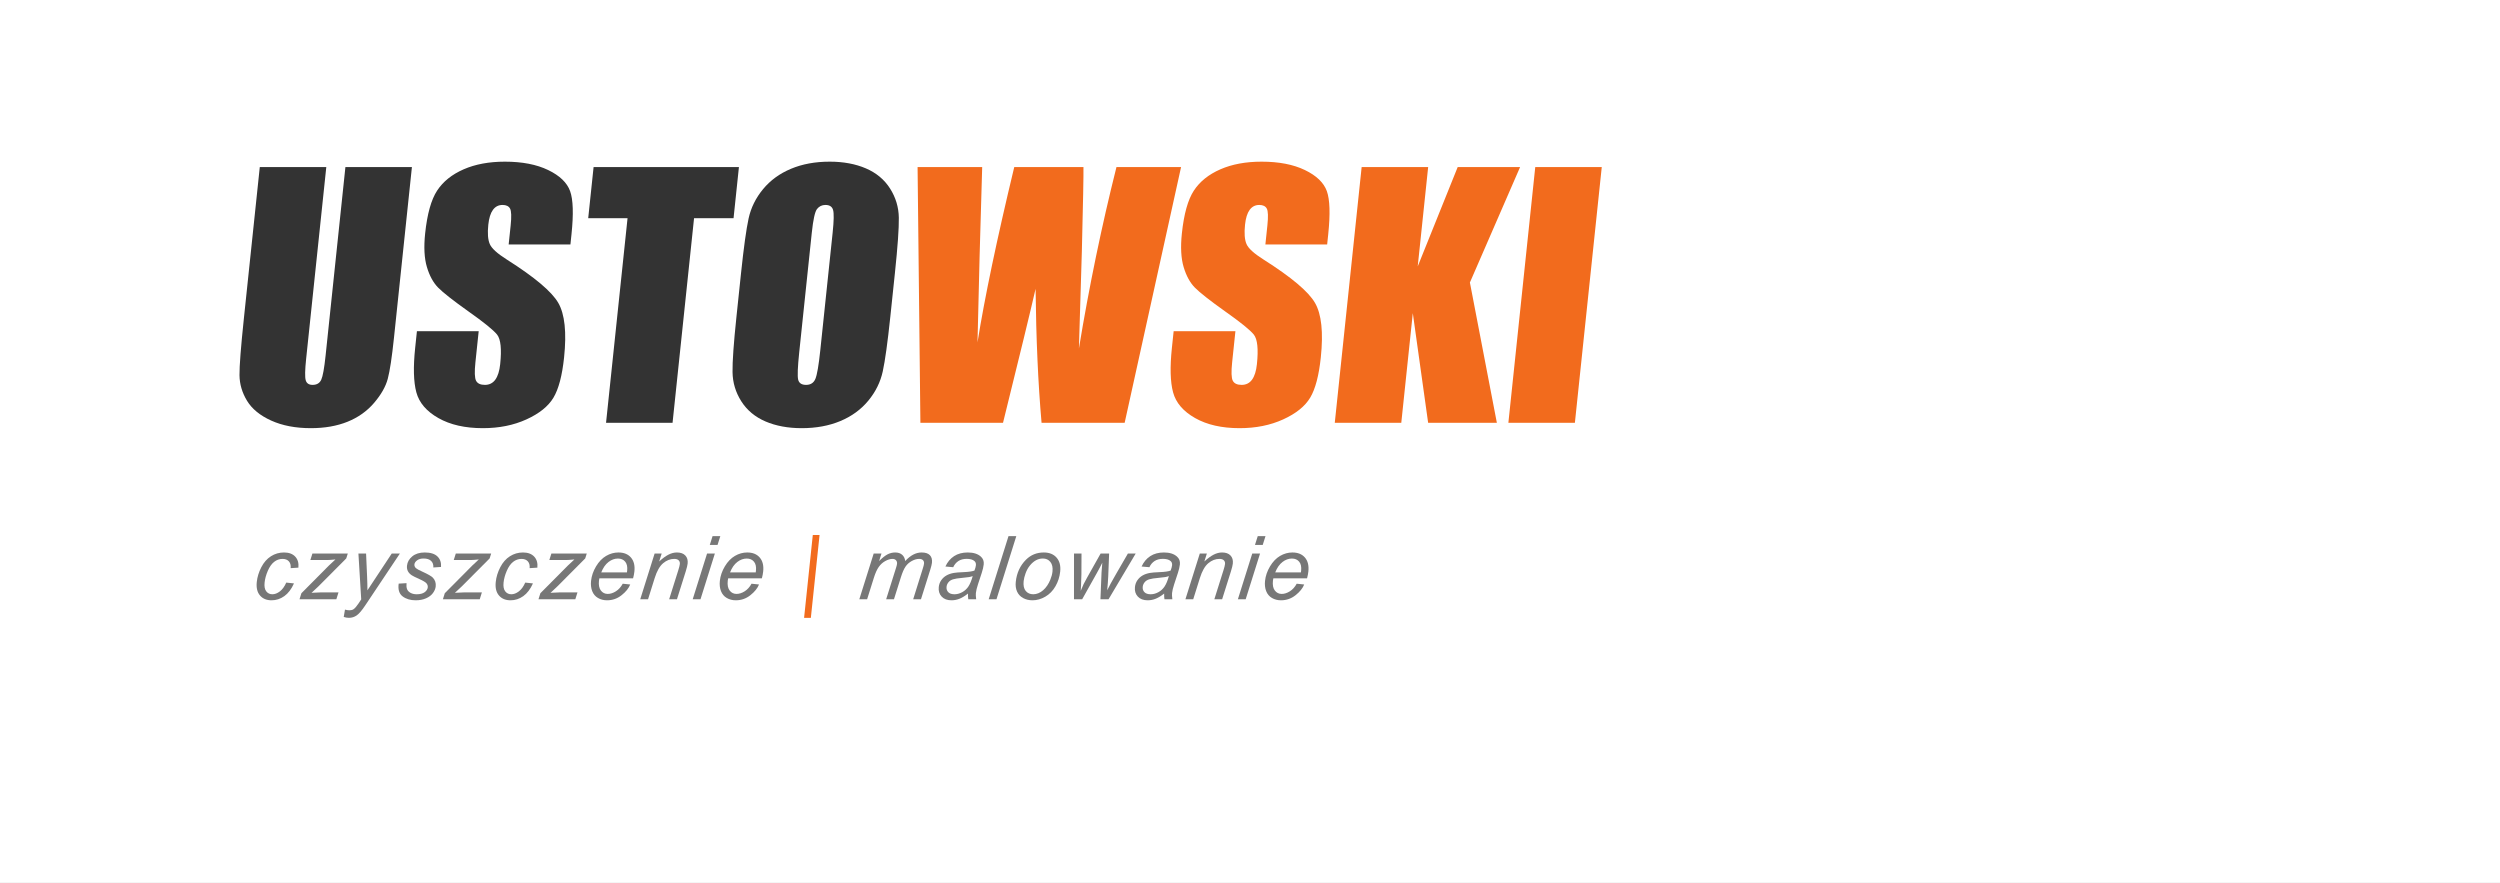
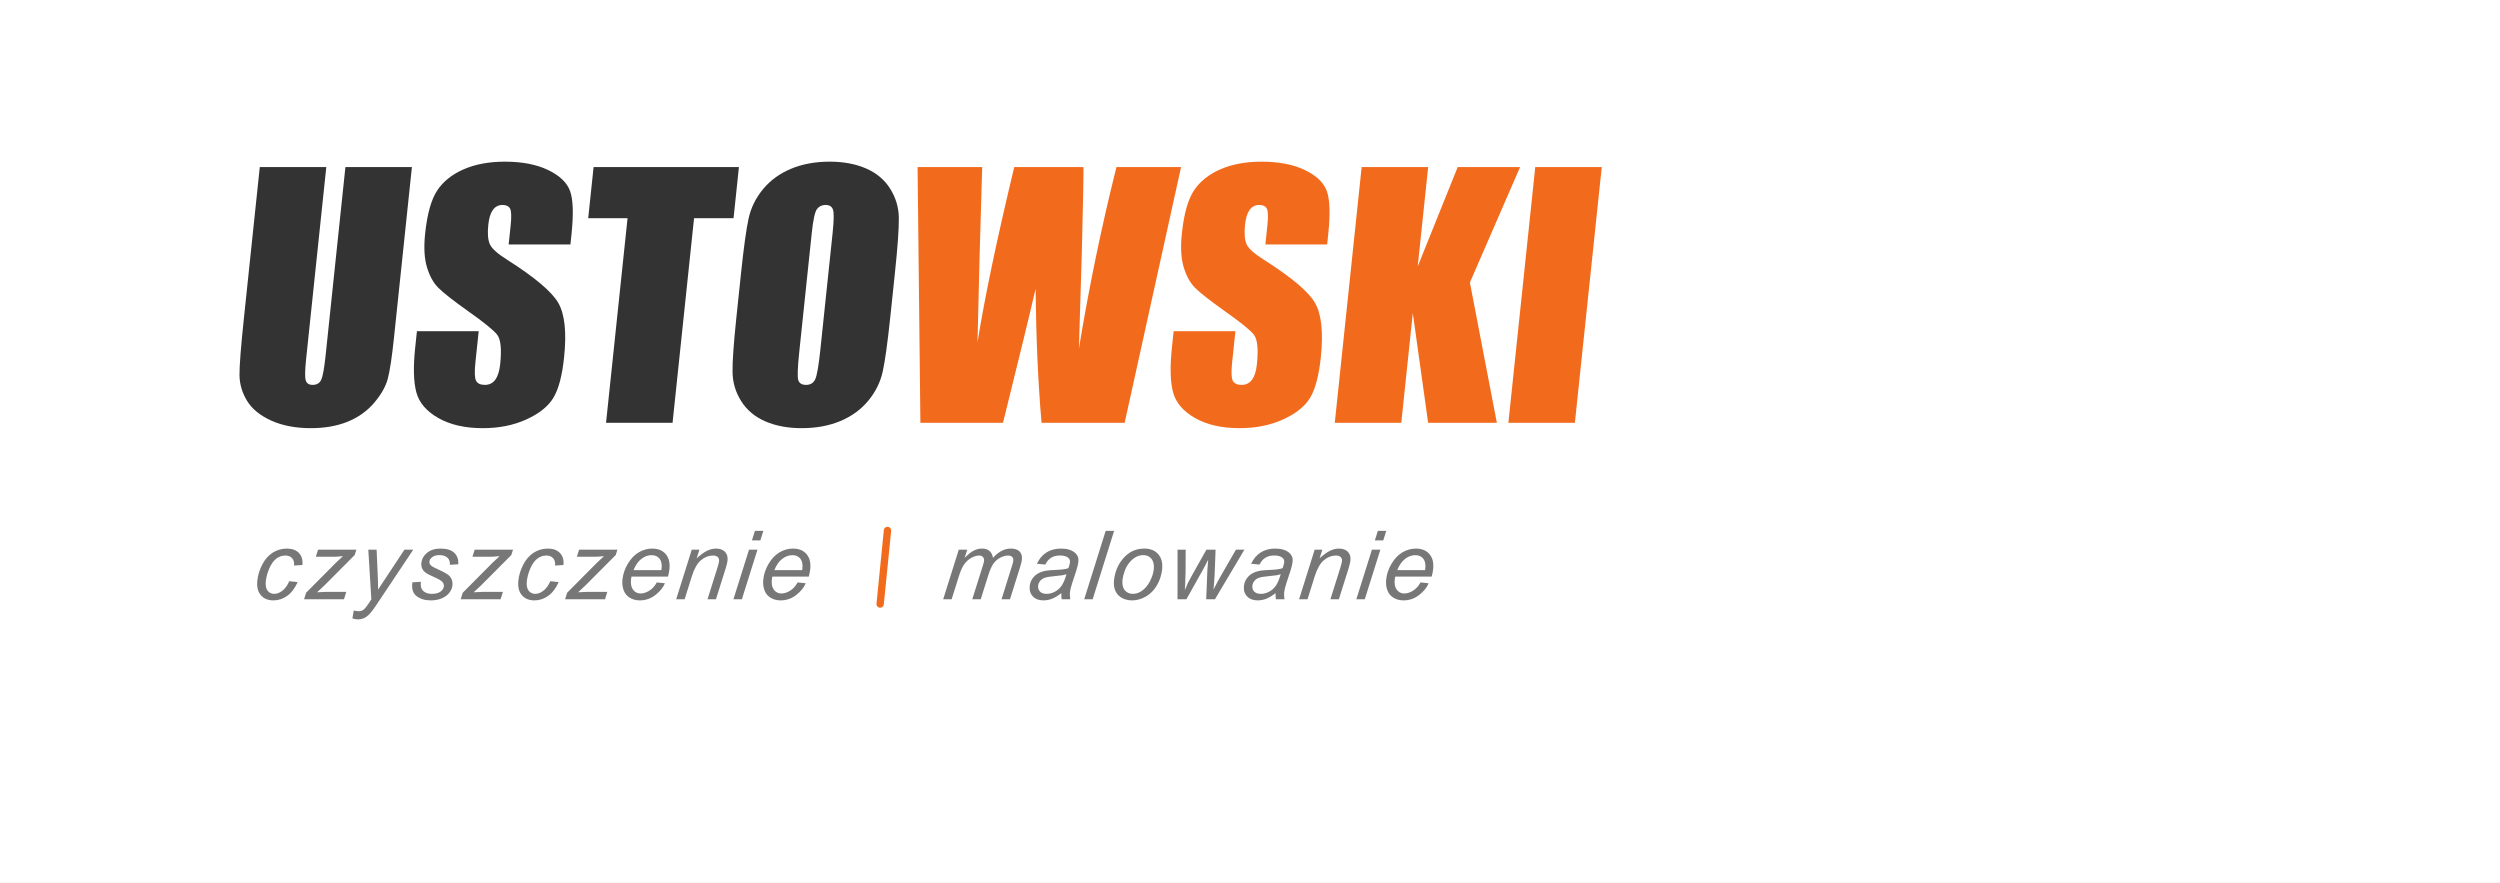
<svg xmlns="http://www.w3.org/2000/svg" viewBox="0 0 680 240">
  <rect width="680" height="240" fill="#ffffff" />
  <path d="M1041 1619V537Q1041 353 1029.0 278.5Q1017 204 958.0 125.5Q899 47 802.5 6.5Q706 -34 575 -34Q430 -34 319.0 14.0Q208 62 153.0 139.0Q98 216 88.0 301.5Q78 387 78 661V1619H499V405Q499 299 510.5 269.5Q522 240 557 240Q597 240 608.5 272.5Q620 305 620 426V1619Z" transform="matrix(0.042969,0,0.004516,-0.042969,60.00,115.00)" fill="#333333" />
  <path d="M976 1129H585V1249Q585 1333 570.0 1356.0Q555 1379 520 1379Q482 1379 462.5 1348.0Q443 1317 443 1254Q443 1173 465 1132Q486 1091 584 1033Q865 866 938 759Q1011 652 1011 414Q1011 241 970.5 159.0Q930 77 814.0 21.5Q698 -34 544 -34Q375 -34 255.5 30.0Q136 94 99.0 193.0Q62 292 62 474V580H453V383Q453 292 469.5 266.0Q486 240 528 240Q570 240 590.5 273.0Q611 306 611 371Q611 514 572 558Q532 602 375 705Q218 809 167.0 856.0Q116 903 82.5 986.0Q49 1069 49 1198Q49 1384 96.5 1470.0Q144 1556 250.0 1604.5Q356 1653 506 1653Q670 1653 785.5 1600.0Q901 1547 938.5 1466.5Q976 1386 976 1193Z" transform="matrix(0.042969,0,0.004516,-0.042969,108.12,115.00)" fill="#333333" />
  <path d="M932 1619V1295H682V0H261V1295H12V1619Z" transform="matrix(0.042969,0,0.004516,-0.042969,153.63,115.00)" fill="#333333" />
  <path d="M1046 671Q1046 427 1034.5 325.5Q1023 224 962.5 140.0Q902 56 799.0 11.0Q696 -34 559 -34Q429 -34 325.5 8.5Q222 51 159.0 136.0Q96 221 84.0 321.0Q72 421 72 671V948Q72 1192 83.5 1293.5Q95 1395 155.5 1479.0Q216 1563 319.0 1608.0Q422 1653 559 1653Q689 1653 792.5 1610.5Q896 1568 959.0 1483.0Q1022 1398 1034.0 1298.0Q1046 1198 1046 948ZM625 1203Q625 1316 612.5 1347.5Q600 1379 561 1379Q528 1379 510.5 1353.5Q493 1328 493 1203V447Q493 306 504.5 273.0Q516 240 558 240Q601 240 613.0 278.0Q625 316 625 459Z" transform="matrix(0.042969,0,0.004516,-0.042969,194.19,115.00)" fill="#333333" />
  <path d="M1668 1619 1481 0H955Q883 373 828 848Q803 645 711 0H188L0 1619H409L452 1054L496 509Q519 932 612 1619H1050Q1059 1548 1096 1085L1142 470Q1177 1057 1259 1619Z" transform="matrix(0.042969,0,0.004516,-0.042969,242.27,115.00)" fill="#f26b1d" />
  <path d="M976 1129H585V1249Q585 1333 570.0 1356.0Q555 1379 520 1379Q482 1379 462.5 1348.0Q443 1317 443 1254Q443 1173 465 1132Q486 1091 584 1033Q865 866 938 759Q1011 652 1011 414Q1011 241 970.5 159.0Q930 77 814.0 21.5Q698 -34 544 -34Q375 -34 255.5 30.0Q136 94 99.0 193.0Q62 292 62 474V580H453V383Q453 292 469.5 266.0Q486 240 528 240Q570 240 590.5 273.0Q611 306 611 371Q611 514 572 558Q532 602 375 705Q218 809 167.0 856.0Q116 903 82.5 986.0Q49 1069 49 1198Q49 1384 96.5 1470.0Q144 1556 250.0 1604.5Q356 1653 506 1653Q670 1653 785.5 1600.0Q901 1547 938.5 1466.5Q976 1386 976 1193Z" transform="matrix(0.042969,0,0.004516,-0.042969,313.95,115.00)" fill="#f26b1d" />
  <path d="M1087 1619 846 888 1110 0H675L505 694V0H84V1619H505V990L692 1619Z" transform="matrix(0.042969,0,0.004516,-0.042969,359.45,115.00)" fill="#f26b1d" />
  <path d="M505 1619V0H84V1619Z" transform="matrix(0.042969,0,0.004516,-0.042969,406.67,115.00)" fill="#f26b1d" />
-   <path d="M801 387 982 368Q914 169 788.5 72.5Q663 -24 503 -24Q330 -24 222.5 88.0Q115 200 115 401Q115 575 184.0 743.0Q253 911 381.5 998.5Q510 1086 675 1086Q846 1086 946.0 989.5Q1046 893 1046 734L868 722Q867 823 809.5 880.0Q752 937 658 937Q549 937 469.0 868.0Q389 799 343.5 658.5Q298 518 298 388Q298 252 358.0 184.0Q418 116 506 116Q594 116 674.5 183.0Q755 250 801 387Z" transform="matrix(0.011719,0,0.001232,-0.011719,68.00,163.00)" fill="#777777" />
-   <path d="M40 0 69 140 640 783Q701 851 776 924Q647 911 591 911H196L228 1062H1049L1025 948L449 301Q400 246 303 150Q454 159 510 159H928L895 0Z" transform="matrix(0.011719,0,0.001232,-0.011719,81.00,163.00)" fill="#777777" />
-   <path d="M0 -410 11 -240Q67 -256 120 -256Q175 -256 209 -231Q253 -198 305 -107L363 -3L186 1062H364L444 525Q468 366 485 207L960 1062H1149L472 -141Q374 -317 298.0 -374.0Q222 -431 123 -431Q60 -431 0 -410Z" transform="matrix(0.011719,0,0.001232,-0.011719,94.00,163.00)" fill="#777777" />
-   <path d="M85 363 266 374Q266 296 290.0 241.0Q314 186 378.5 151.0Q443 116 529 116Q649 116 709.0 164.0Q769 212 769 277Q769 324 733 366Q696 408 552.5 469.5Q409 531 369 556Q302 597 268.0 652.5Q234 708 234 780Q234 906 334.0 996.0Q434 1086 614 1086Q814 1086 918.5 993.5Q1023 901 1027 750L850 738Q846 834 782.0 890.0Q718 946 601 946Q507 946 455.0 903.0Q403 860 403 810Q403 760 448 722Q478 696 603 642Q811 552 865 500Q951 417 951 298Q951 219 902.5 143.0Q854 67 754.5 21.5Q655 -24 520 -24Q336 -24 207 67Q78 158 85 363Z" transform="matrix(0.011719,0,0.001232,-0.011719,107.00,163.00)" fill="#777777" />
-   <path d="M40 0 69 140 640 783Q701 851 776 924Q647 911 591 911H196L228 1062H1049L1025 948L449 301Q400 246 303 150Q454 159 510 159H928L895 0Z" transform="matrix(0.011719,0,0.001232,-0.011719,120.00,163.00)" fill="#777777" />
-   <path d="M801 387 982 368Q914 169 788.5 72.5Q663 -24 503 -24Q330 -24 222.5 88.0Q115 200 115 401Q115 575 184.0 743.0Q253 911 381.5 998.5Q510 1086 675 1086Q846 1086 946.0 989.5Q1046 893 1046 734L868 722Q867 823 809.5 880.0Q752 937 658 937Q549 937 469.0 868.0Q389 799 343.5 658.5Q298 518 298 388Q298 252 358.0 184.0Q418 116 506 116Q594 116 674.5 183.0Q755 250 801 387Z" transform="matrix(0.011719,0,0.001232,-0.011719,133.00,163.00)" fill="#777777" />
-   <path d="M40 0 69 140 640 783Q701 851 776 924Q647 911 591 911H196L228 1062H1049L1025 948L449 301Q400 246 303 150Q454 159 510 159H928L895 0Z" transform="matrix(0.011719,0,0.001232,-0.011719,146.00,163.00)" fill="#777777" />
-   <path d="M848 361 1024 343Q986 212 849.5 94.0Q713 -24 524 -24Q406 -24 307.5 30.5Q209 85 157.5 189.0Q106 293 106 426Q106 600 186.5 763.5Q267 927 395.0 1006.5Q523 1086 672 1086Q862 1086 975.5 968.0Q1089 850 1089 646Q1089 568 1075 486H293Q289 455 289 430Q289 281 357.5 202.5Q426 124 525 124Q618 124 708.0 185.0Q798 246 848 361ZM322 624H918Q919 652 919 664Q919 800 851.0 872.5Q783 945 676 945Q560 945 464.5 865.0Q369 785 322 624Z" transform="matrix(0.011719,0,0.001232,-0.011719,159.00,163.00)" fill="#777777" />
-   <path d="M68 0 290 1062H454L415 877Q522 986 615.0 1036.0Q708 1086 805 1086Q934 1086 1007.5 1016.0Q1081 946 1081 829Q1081 770 1055 643L920 0H739L880 673Q901 771 901 818Q901 871 864.5 904.0Q828 937 759 937Q620 937 511.5 837.0Q403 737 352 494L249 0Z" transform="matrix(0.011719,0,0.001232,-0.011719,173.35,163.00)" fill="#777777" />
-   <path d="M325 1261 368 1466H548L505 1261ZM61 0 283 1062H464L242 0Z" transform="matrix(0.011719,0,0.001232,-0.011719,187.70,163.00)" fill="#777777" />
-   <path d="M848 361 1024 343Q986 212 849.5 94.0Q713 -24 524 -24Q406 -24 307.5 30.5Q209 85 157.5 189.0Q106 293 106 426Q106 600 186.5 763.5Q267 927 395.0 1006.5Q523 1086 672 1086Q862 1086 975.5 968.0Q1089 850 1089 646Q1089 568 1075 486H293Q289 455 289 430Q289 281 357.5 202.5Q426 124 525 124Q618 124 708.0 185.0Q798 246 848 361ZM322 624H918Q919 652 919 664Q919 800 851.0 872.5Q783 945 676 945Q560 945 464.5 865.0Q369 785 322 624Z" transform="matrix(0.011719,0,0.001232,-0.011719,194.03,163.00)" fill="#777777" />
-   <path d="M188 -431V1491H345V-431Z" transform="matrix(0.011719,0,0.001232,-0.011719,217.04,163.00)" fill="#f26b1d" />
-   <path d="M67 0 289 1062H470L433 887Q534 1000 613.5 1043.0Q693 1086 786 1086Q885 1086 951.5 1033.5Q1018 981 1039 887Q1120 987 1209.5 1036.5Q1299 1086 1398 1086Q1531 1086 1597.5 1023.0Q1664 960 1664 846Q1664 797 1641 684L1498 0H1317L1463 702Q1482 788 1482 825Q1482 877 1449.0 907.0Q1416 937 1356 937Q1275 937 1191.0 888.0Q1107 839 1060.5 759.5Q1014 680 979 515L871 0H690L840 717Q856 790 856 821Q856 873 823.5 905.0Q791 937 739 937Q662 937 577.5 888.0Q493 839 440.0 751.5Q387 664 353 502L248 0Z" transform="matrix(0.011719,0,0.001232,-0.011719,232.95,163.00)" fill="#777777" />
-   <path d="M784 132Q690 51 603.0 13.5Q516 -24 417 -24Q270 -24 180.0 62.5Q90 149 90 284Q90 373 130.5 441.5Q171 510 238.0 551.5Q305 593 402 611Q463 623 633.5 630.0Q804 637 878 666Q899 740 899 789Q899 852 853 888Q790 938 669 938Q555 938 482.5 887.5Q410 837 377 744L194 760Q250 918 371.5 1002.0Q493 1086 678 1086Q875 1086 990 992Q1078 922 1078 810Q1078 725 1053 613L994 349Q966 223 966 144Q966 94 988 0H805Q790 52 784 132ZM851 538Q813 523 769.5 515.0Q726 507 624 498Q466 484 401.0 462.5Q336 441 303.0 394.0Q270 347 270 290Q270 214 322.5 165.0Q375 116 472 116Q562 116 645.0 163.5Q728 211 776.0 296.0Q824 381 851 538Z" transform="matrix(0.011719,0,0.001232,-0.011719,253.94,163.00)" fill="#777777" />
-   <path d="M54 0 360 1466H541L235 0Z" transform="matrix(0.011719,0,0.001232,-0.011719,268.29,163.00)" fill="#777777" />
-   <path d="M100 403Q100 714 283 918Q434 1086 679 1086Q871 1086 988.5 966.0Q1106 846 1106 642Q1106 459 1032.0 301.5Q958 144 821.5 60.0Q685 -24 534 -24Q410 -24 308.5 29.0Q207 82 153.5 179.0Q100 276 100 403ZM281 421Q281 271 353.0 193.5Q425 116 536 116Q594 116 651.0 139.5Q708 163 757.0 211.0Q806 259 840.5 320.5Q875 382 896 453Q927 552 927 643Q927 787 854.5 866.5Q782 946 672 946Q587 946 517.0 905.5Q447 865 390.5 787.0Q334 709 307.5 605.5Q281 502 281 421Z" transform="matrix(0.011719,0,0.001232,-0.011719,274.62,163.00)" fill="#777777" />
-   <path d="M270 0 159 1062H333L381 585L400 317Q402 287 406 196Q436 298 457.0 352.5Q478 407 524 508L777 1062H974L1009 531Q1017 410 1019 208Q1069 342 1182 580L1410 1062H1591L1072 0H884L844 623Q840 681 838 849Q797 742 741 618L460 0Z" transform="matrix(0.011719,0,0.001232,-0.011719,288.96,163.00)" fill="#777777" />
-   <path d="M784 132Q690 51 603.0 13.5Q516 -24 417 -24Q270 -24 180.0 62.5Q90 149 90 284Q90 373 130.5 441.5Q171 510 238.0 551.5Q305 593 402 611Q463 623 633.5 630.0Q804 637 878 666Q899 740 899 789Q899 852 853 888Q790 938 669 938Q555 938 482.5 887.5Q410 837 377 744L194 760Q250 918 371.5 1002.0Q493 1086 678 1086Q875 1086 990 992Q1078 922 1078 810Q1078 725 1053 613L994 349Q966 223 966 144Q966 94 988 0H805Q790 52 784 132ZM851 538Q813 523 769.5 515.0Q726 507 624 498Q466 484 401.0 462.5Q336 441 303.0 394.0Q270 347 270 290Q270 214 322.5 165.0Q375 116 472 116Q562 116 645.0 163.5Q728 211 776.0 296.0Q824 381 851 538Z" transform="matrix(0.011719,0,0.001232,-0.011719,307.30,163.00)" fill="#777777" />
-   <path d="M68 0 290 1062H454L415 877Q522 986 615.0 1036.0Q708 1086 805 1086Q934 1086 1007.5 1016.0Q1081 946 1081 829Q1081 770 1055 643L920 0H739L880 673Q901 771 901 818Q901 871 864.5 904.0Q828 937 759 937Q620 937 511.5 837.0Q403 737 352 494L249 0Z" transform="matrix(0.011719,0,0.001232,-0.011719,321.64,163.00)" fill="#777777" />
-   <path d="M325 1261 368 1466H548L505 1261ZM61 0 283 1062H464L242 0Z" transform="matrix(0.011719,0,0.001232,-0.011719,335.99,163.00)" fill="#777777" />
-   <path d="M848 361 1024 343Q986 212 849.5 94.0Q713 -24 524 -24Q406 -24 307.5 30.5Q209 85 157.5 189.0Q106 293 106 426Q106 600 186.5 763.5Q267 927 395.0 1006.5Q523 1086 672 1086Q862 1086 975.5 968.0Q1089 850 1089 646Q1089 568 1075 486H293Q289 455 289 430Q289 281 357.5 202.5Q426 124 525 124Q618 124 708.0 185.0Q798 246 848 361ZM322 624H918Q919 652 919 664Q919 800 851.0 872.5Q783 945 676 945Q560 945 464.5 865.0Q369 785 322 624Z" transform="matrix(0.011719,0,0.001232,-0.011719,342.32,163.00)" fill="#777777" />
+   <path d="M801 387 982 368Q914 169 788.5 72.5Q663 -24 503 -24Q330 -24 222.5 88.0Q115 200 115 401Q115 575 184.0 743.0Q253 911 381.5 998.5Q510 1086 675 1086Q846 1086 946.0 989.5Q1046 893 1046 734L868 722Q867 823 809.5 880.0Q752 937 658 937Q549 937 469.0 868.0Q389 799 343.5 658.5Q298 518 298 388Q298 252 358.0 184.0Q418 116 506 116Q594 116 674.5 183.0Q755 250 801 387Z" transform="matrix(0.012695,0,0.001334,-0.012695,68.00,163.00)" fill="#777777" />
+   <path d="M40 0 69 140 640 783Q701 851 776 924Q647 911 591 911H196L228 1062H1049L1025 948L449 301Q400 246 303 150Q454 159 510 159H928L895 0Z" transform="matrix(0.012695,0,0.001334,-0.012695,82.20,163.00)" fill="#777777" />
+   <path d="M0 -410 11 -240Q67 -256 120 -256Q175 -256 209 -231Q253 -198 305 -107L363 -3L186 1062H364L444 525Q468 366 485 207L960 1062H1149L472 -141Q374 -317 298.0 -374.0Q222 -431 123 -431Q60 -431 0 -410Z" transform="matrix(0.012695,0,0.001334,-0.012695,96.40,163.00)" fill="#777777" />
+   <path d="M85 363 266 374Q266 296 290.0 241.0Q314 186 378.5 151.0Q443 116 529 116Q649 116 709.0 164.0Q769 212 769 277Q769 324 733 366Q696 408 552.5 469.5Q409 531 369 556Q302 597 268.0 652.5Q234 708 234 780Q234 906 334.0 996.0Q434 1086 614 1086Q814 1086 918.5 993.5Q1023 901 1027 750L850 738Q846 834 782.0 890.0Q718 946 601 946Q507 946 455.0 903.0Q403 860 403 810Q403 760 448 722Q478 696 603 642Q811 552 865 500Q951 417 951 298Q951 219 902.5 143.0Q854 67 754.5 21.5Q655 -24 520 -24Q336 -24 207 67Q78 158 85 363Z" transform="matrix(0.012695,0,0.001334,-0.012695,110.60,163.00)" fill="#777777" />
+   <path d="M40 0 69 140 640 783Q701 851 776 924Q647 911 591 911H196L228 1062H1049L1025 948L449 301Q400 246 303 150Q454 159 510 159H928L895 0Z" transform="matrix(0.012695,0,0.001334,-0.012695,124.80,163.00)" fill="#777777" />
+   <path d="M801 387 982 368Q914 169 788.5 72.5Q663 -24 503 -24Q330 -24 222.5 88.0Q115 200 115 401Q115 575 184.0 743.0Q253 911 381.5 998.5Q510 1086 675 1086Q846 1086 946.0 989.5Q1046 893 1046 734L868 722Q867 823 809.5 880.0Q752 937 658 937Q549 937 469.0 868.0Q389 799 343.5 658.5Q298 518 298 388Q298 252 358.0 184.0Q418 116 506 116Q594 116 674.5 183.0Q755 250 801 387Z" transform="matrix(0.012695,0,0.001334,-0.012695,139.00,163.00)" fill="#777777" />
+   <path d="M40 0 69 140 640 783Q701 851 776 924Q647 911 591 911H196L228 1062H1049L1025 948L449 301Q400 246 303 150Q454 159 510 159H928L895 0Z" transform="matrix(0.012695,0,0.001334,-0.012695,153.20,163.00)" fill="#777777" />
+   <path d="M848 361 1024 343Q986 212 849.5 94.0Q713 -24 524 -24Q406 -24 307.5 30.5Q209 85 157.5 189.0Q106 293 106 426Q106 600 186.5 763.5Q267 927 395.0 1006.5Q523 1086 672 1086Q862 1086 975.5 968.0Q1089 850 1089 646Q1089 568 1075 486H293Q289 455 289 430Q289 281 357.5 202.5Q426 124 525 124Q618 124 708.0 185.0Q798 246 848 361ZM322 624H918Q919 652 919 664Q919 800 851.0 872.5Q783 945 676 945Q560 945 464.5 865.0Q369 785 322 624Z" transform="matrix(0.012695,0,0.001334,-0.012695,167.40,163.00)" fill="#777777" />
+   <path d="M68 0 290 1062H454L415 877Q522 986 615.0 1036.0Q708 1086 805 1086Q934 1086 1007.5 1016.0Q1081 946 1081 829Q1081 770 1055 643L920 0H739L880 673Q901 771 901 818Q901 871 864.5 904.0Q828 937 759 937Q620 937 511.5 837.0Q403 737 352 494L249 0Z" transform="matrix(0.012695,0,0.001334,-0.012695,183.06,163.00)" fill="#777777" />
+   <path d="M325 1261 368 1466H548L505 1261ZM61 0 283 1062H464L242 0Z" transform="matrix(0.012695,0,0.001334,-0.012695,198.72,163.00)" fill="#777777" />
+   <path d="M848 361 1024 343Q986 212 849.5 94.0Q713 -24 524 -24Q406 -24 307.5 30.5Q209 85 157.5 189.0Q106 293 106 426Q106 600 186.5 763.5Q267 927 395.0 1006.5Q523 1086 672 1086Q862 1086 975.5 968.0Q1089 850 1089 646Q1089 568 1075 486H293Q289 455 289 430Q289 281 357.5 202.5Q426 124 525 124Q618 124 708.0 185.0Q798 246 848 361ZM322 624H918Q919 652 919 664Q919 800 851.0 872.5Q783 945 676 945Q560 945 464.5 865.0Q369 785 322 624Z" transform="matrix(0.012695,0,0.001334,-0.012695,205.70,163.00)" fill="#777777" />
+   <line x1="241.4" y1="144.3" x2="239.4" y2="164.3" stroke="#f26b1d" stroke-width="2" stroke-linecap="round" />
+   <path d="M67 0 289 1062H470L433 887Q534 1000 613.5 1043.0Q693 1086 786 1086Q885 1086 951.5 1033.5Q1018 981 1039 887Q1120 987 1209.5 1036.5Q1299 1086 1398 1086Q1531 1086 1597.5 1023.0Q1664 960 1664 846Q1664 797 1641 684L1498 0H1317L1463 702Q1482 788 1482 825Q1482 877 1449.0 907.0Q1416 937 1356 937Q1275 937 1191.0 888.0Q1107 839 1060.5 759.5Q1014 680 979 515L871 0H690L840 717Q856 790 856 821Q856 873 823.5 905.0Q791 937 739 937Q662 937 577.5 888.0Q493 839 440.0 751.5Q387 664 353 502L248 0Z" transform="matrix(0.012695,0,0.001334,-0.012695,255.70,163.00)" fill="#777777" />
+   <path d="M784 132Q690 51 603.0 13.5Q516 -24 417 -24Q270 -24 180.0 62.5Q90 149 90 284Q90 373 130.5 441.5Q171 510 238.0 551.5Q305 593 402 611Q463 623 633.5 630.0Q804 637 878 666Q899 740 899 789Q899 852 853 888Q790 938 669 938Q555 938 482.5 887.5Q410 837 377 744L194 760Q250 918 371.5 1002.0Q493 1086 678 1086Q875 1086 990 992Q1078 922 1078 810Q1078 725 1053 613L994 349Q966 223 966 144Q966 94 988 0H805Q790 52 784 132ZM851 538Q813 523 769.5 515.0Q726 507 624 498Q466 484 401.0 462.5Q336 441 303.0 394.0Q270 347 270 290Q270 214 322.5 165.0Q375 116 472 116Q562 116 645.0 163.5Q728 211 776.0 296.0Q824 381 851 538Z" transform="matrix(0.012695,0,0.001334,-0.012695,278.56,163.00)" fill="#777777" />
+   <path d="M54 0 360 1466H541L235 0Z" transform="matrix(0.012695,0,0.001334,-0.012695,294.22,163.00)" fill="#777777" />
+   <path d="M100 403Q100 714 283 918Q434 1086 679 1086Q871 1086 988.5 966.0Q1106 846 1106 642Q1106 459 1032.0 301.5Q958 144 821.5 60.0Q685 -24 534 -24Q410 -24 308.5 29.0Q207 82 153.5 179.0Q100 276 100 403ZM281 421Q281 271 353.0 193.5Q425 116 536 116Q594 116 651.0 139.5Q708 163 757.0 211.0Q806 259 840.5 320.5Q875 382 896 453Q927 552 927 643Q927 787 854.5 866.5Q782 946 672 946Q587 946 517.0 905.5Q447 865 390.5 787.0Q334 709 307.5 605.5Q281 502 281 421Z" transform="matrix(0.012695,0,0.001334,-0.012695,301.20,163.00)" fill="#777777" />
+   <path d="M270 0 159 1062H333L381 585L400 317Q402 287 406 196Q436 298 457.0 352.5Q478 407 524 508L777 1062H974L1009 531Q1017 410 1019 208Q1069 342 1182 580L1410 1062H1591L1072 0H884L844 623Q840 681 838 849Q797 742 741 618L460 0Z" transform="matrix(0.012695,0,0.001334,-0.012695,316.86,163.00)" fill="#777777" />
+   <path d="M784 132Q690 51 603.0 13.5Q516 -24 417 -24Q270 -24 180.0 62.5Q90 149 90 284Q90 373 130.5 441.5Q171 510 238.0 551.5Q305 593 402 611Q463 623 633.5 630.0Q804 637 878 666Q899 740 899 789Q899 852 853 888Q790 938 669 938Q555 938 482.5 887.5Q410 837 377 744L194 760Q250 918 371.5 1002.0Q493 1086 678 1086Q875 1086 990 992Q1078 922 1078 810Q1078 725 1053 613L994 349Q966 223 966 144Q966 94 988 0H805Q790 52 784 132ZM851 538Q813 523 769.5 515.0Q726 507 624 498Q466 484 401.0 462.5Q336 441 303.0 394.0Q270 347 270 290Q270 214 322.5 165.0Q375 116 472 116Q562 116 645.0 163.5Q728 211 776.0 296.0Q824 381 851 538Z" transform="matrix(0.012695,0,0.001334,-0.012695,336.83,163.00)" fill="#777777" />
+   <path d="M68 0 290 1062H454L415 877Q522 986 615.0 1036.0Q708 1086 805 1086Q934 1086 1007.5 1016.0Q1081 946 1081 829Q1081 770 1055 643L920 0H739L880 673Q901 771 901 818Q901 871 864.5 904.0Q828 937 759 937Q620 937 511.5 837.0Q403 737 352 494L249 0Z" transform="matrix(0.012695,0,0.001334,-0.012695,352.49,163.00)" fill="#777777" />
+   <path d="M325 1261 368 1466H548L505 1261ZM61 0 283 1062H464L242 0Z" transform="matrix(0.012695,0,0.001334,-0.012695,368.15,163.00)" fill="#777777" />
+   <path d="M848 361 1024 343Q986 212 849.5 94.0Q713 -24 524 -24Q406 -24 307.5 30.5Q209 85 157.5 189.0Q106 293 106 426Q106 600 186.5 763.5Q267 927 395.0 1006.5Q523 1086 672 1086Q862 1086 975.5 968.0Q1089 850 1089 646Q1089 568 1075 486H293Q289 455 289 430Q289 281 357.5 202.5Q426 124 525 124Q618 124 708.0 185.0Q798 246 848 361ZM322 624H918Q919 652 919 664Q919 800 851.0 872.5Q783 945 676 945Q560 945 464.5 865.0Q369 785 322 624Z" transform="matrix(0.012695,0,0.001334,-0.012695,375.13,163.00)" fill="#777777" />
</svg>
